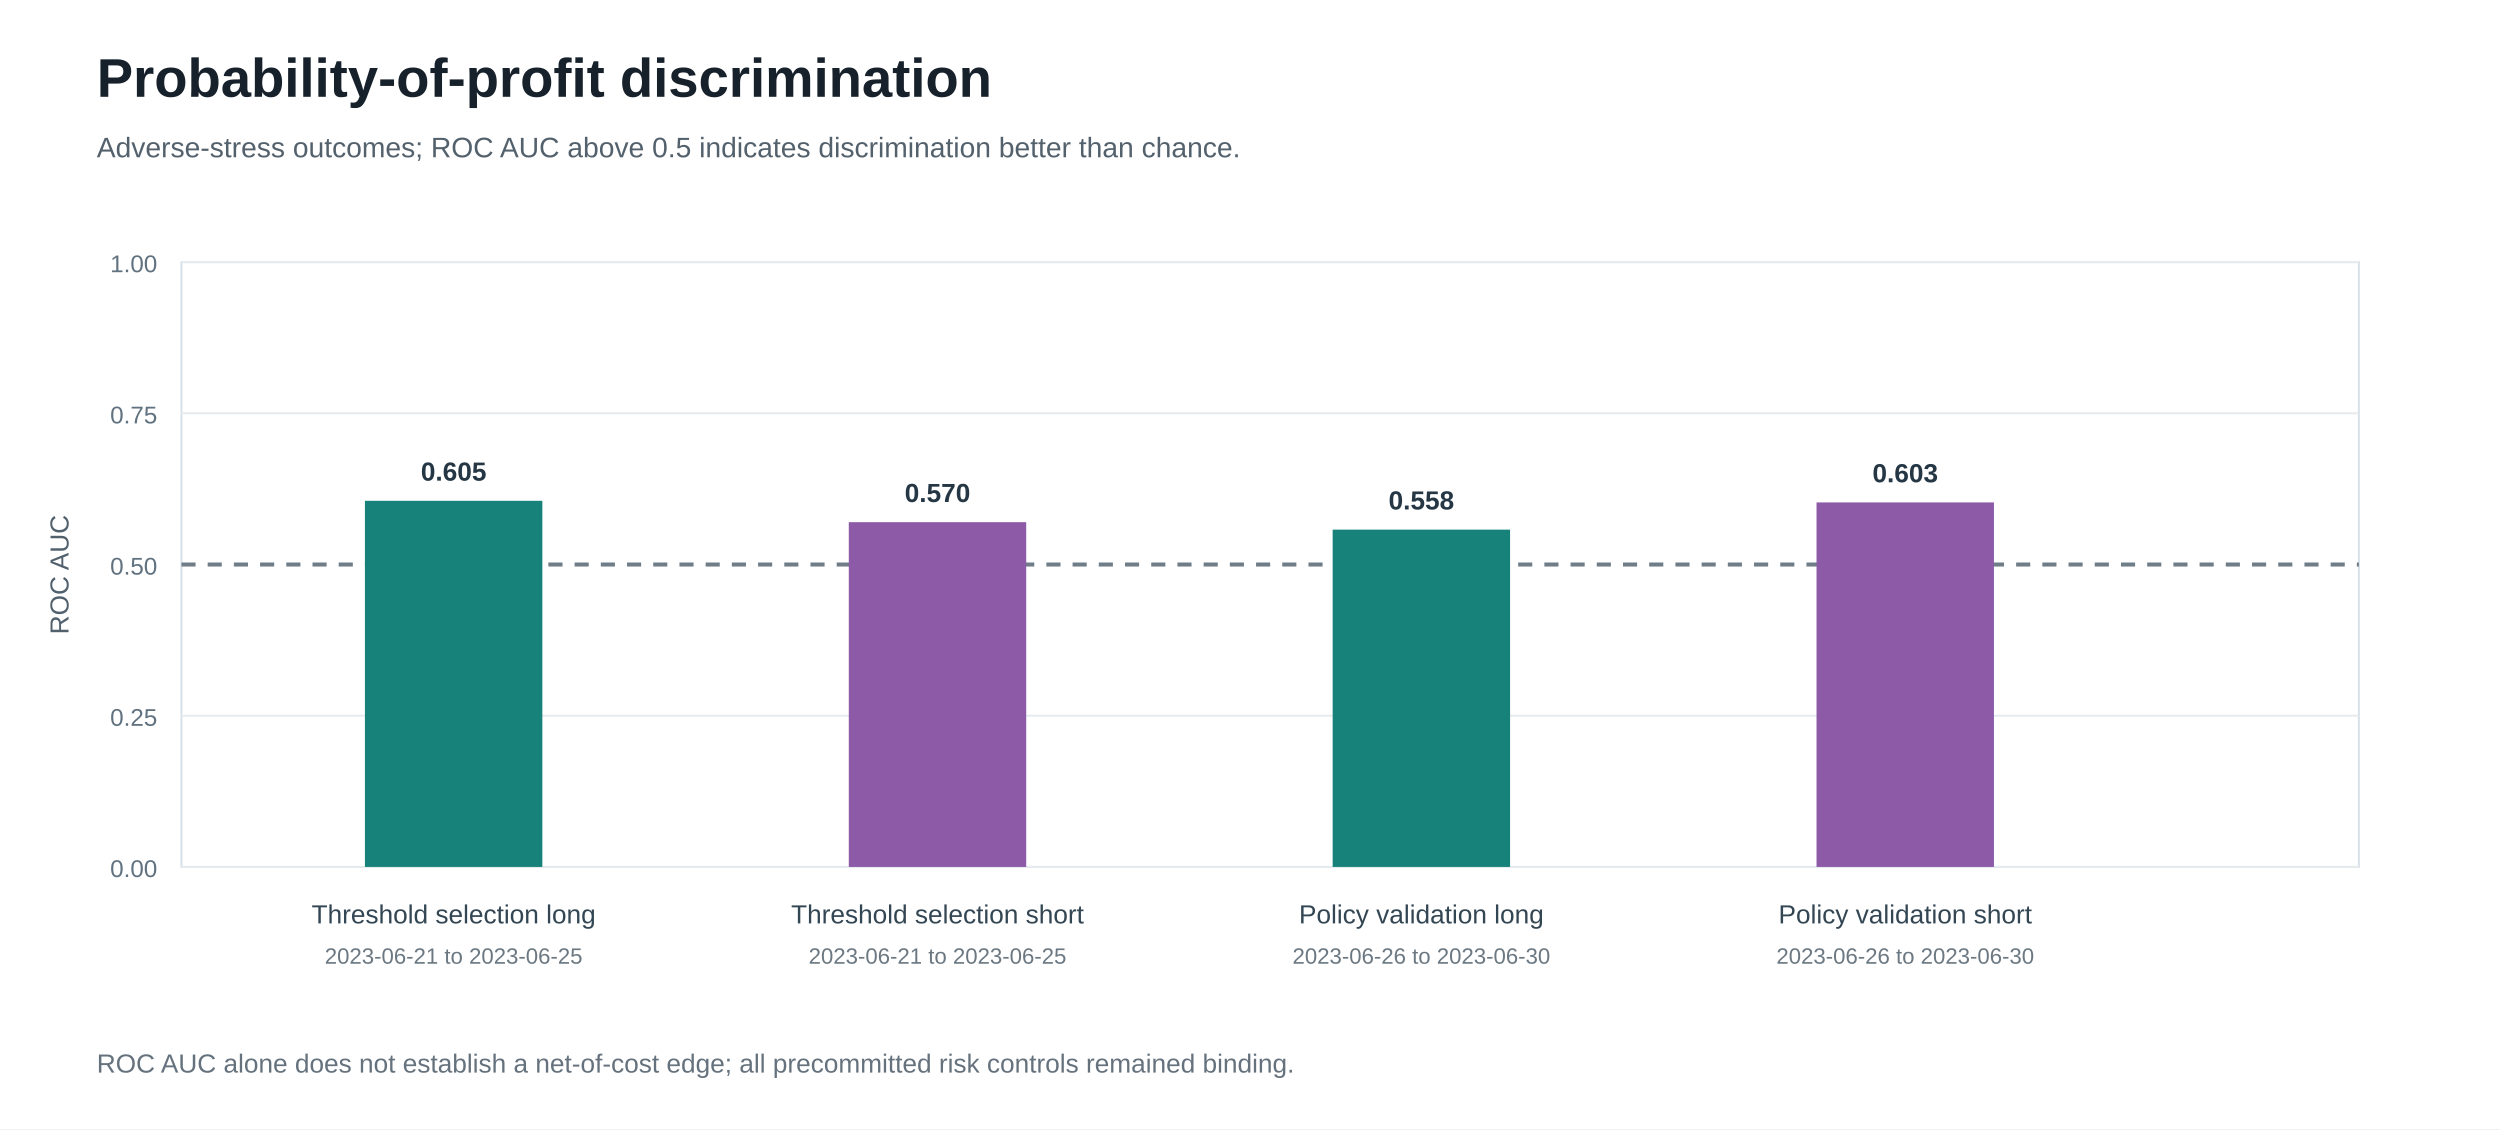
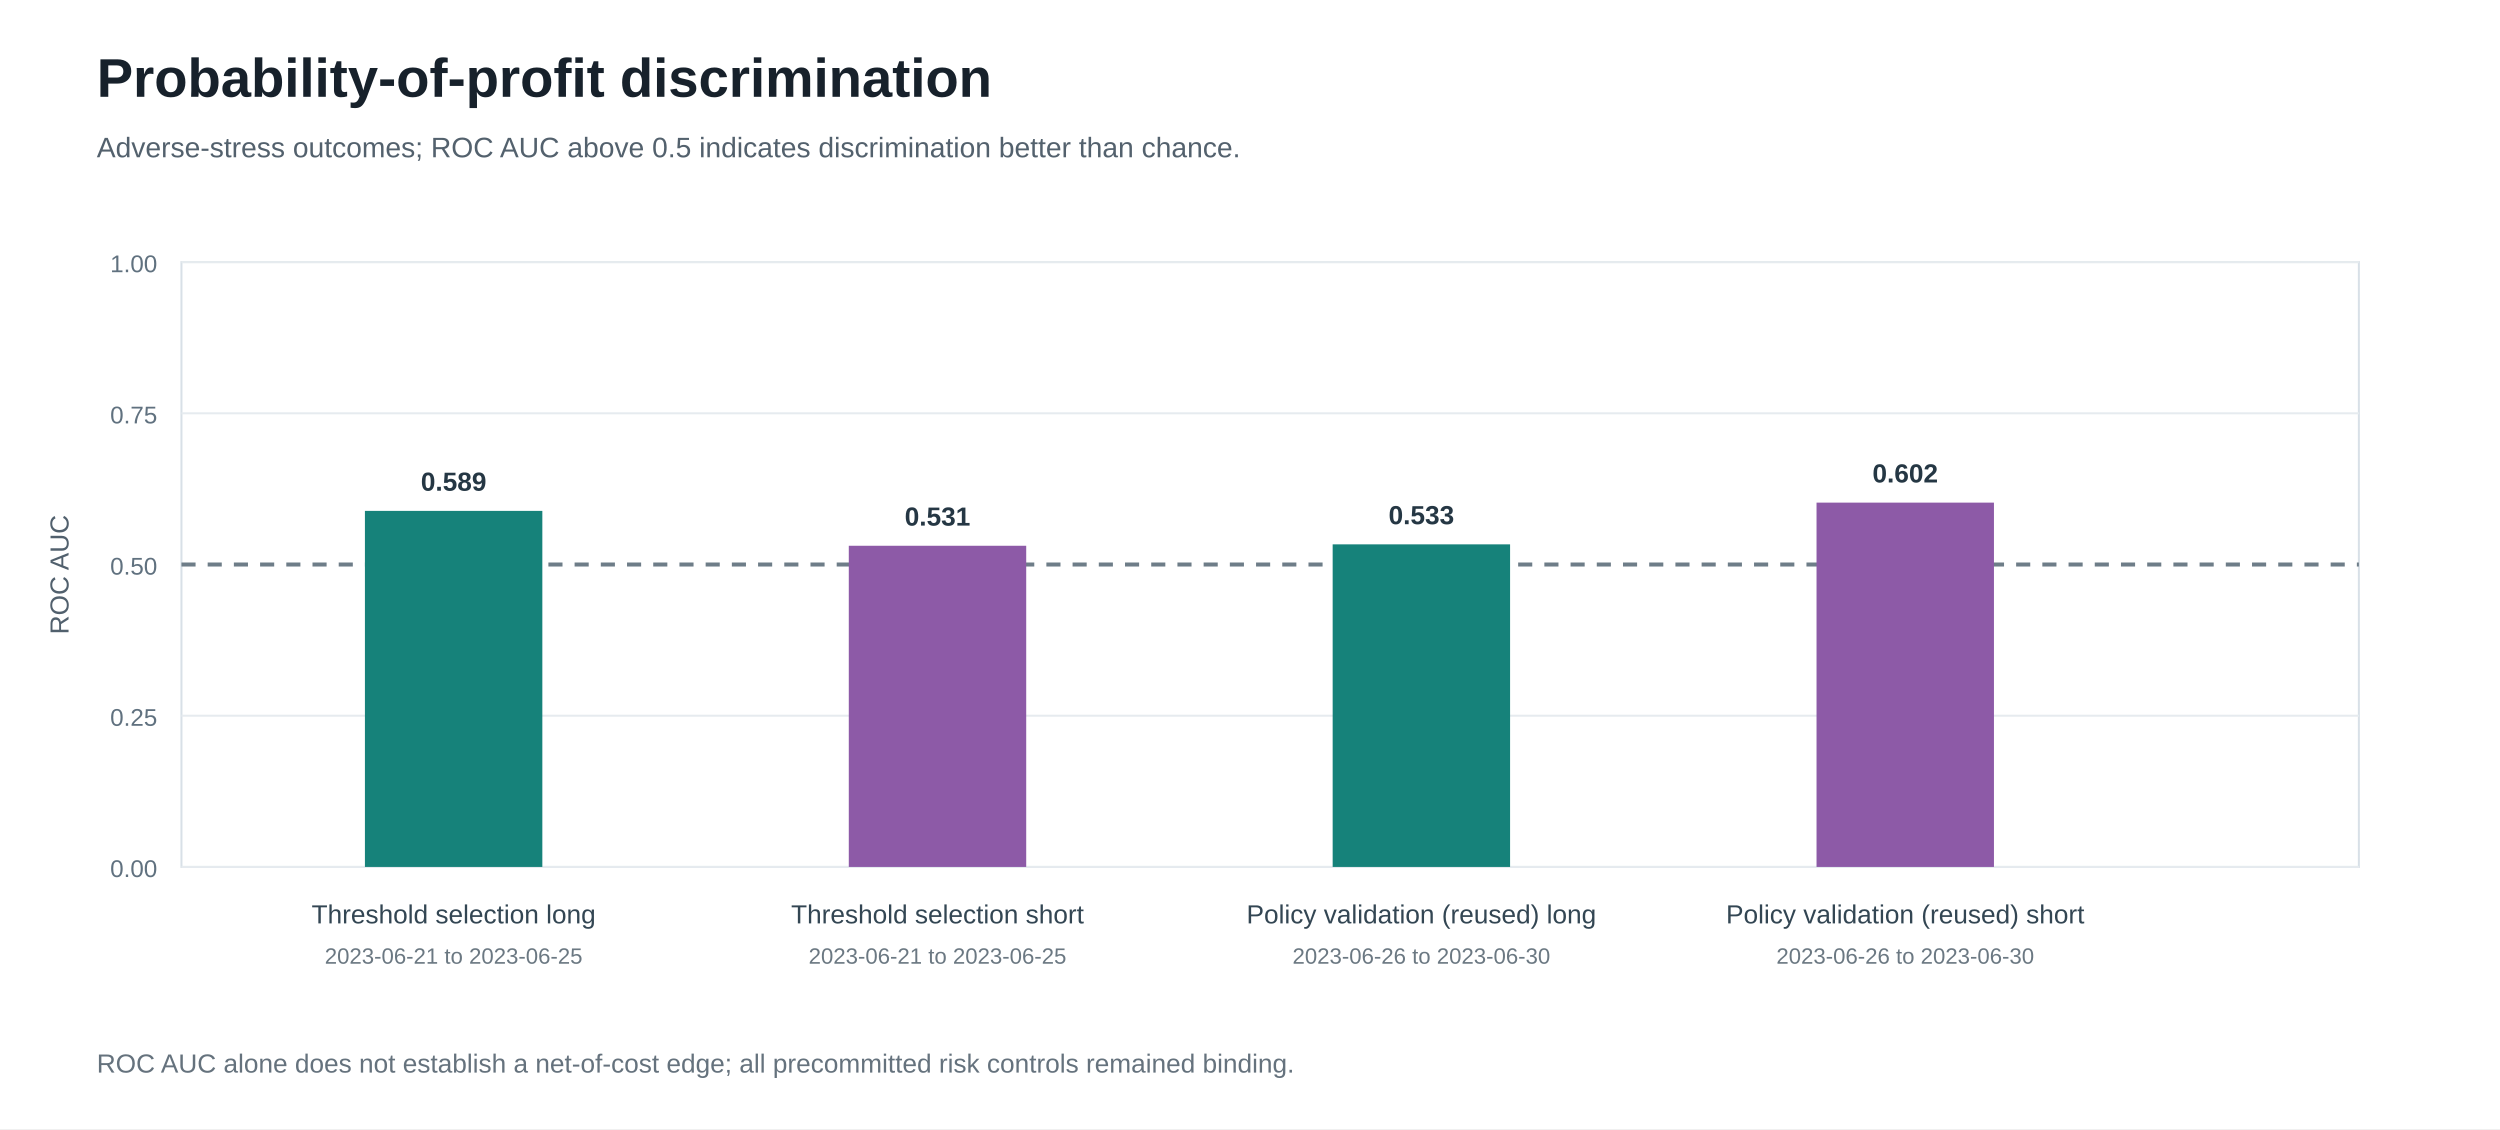
<svg xmlns="http://www.w3.org/2000/svg" width="1240" height="560" viewBox="0 0 1240 560" role="img" aria-labelledby="title desc">
  <rect width="100%" height="100%" fill="#ffffff" />
  <text x="48" y="48" font-family="Segoe UI, Arial, sans-serif" font-size="27" font-weight="700" fill="#17212b">Probability-of-profit discrimination</text>
  <text x="48" y="78" font-family="Segoe UI, Arial, sans-serif" font-size="14" fill="#53616d">Adverse-stress outcomes; ROC AUC above 0.5 indicates discrimination better than chance.</text>
  <rect x="90" y="130" width="1080" height="300" fill="#ffffff" stroke="#d8e0e7" />
  <line x1="90" y1="430.0" x2="1170" y2="430.0" stroke="#e6ebef" stroke-width="1" stroke-dasharray="none" />
  <text x="78" y="435.0" text-anchor="end" font-family="Segoe UI, Arial, sans-serif" font-size="12" fill="#60717f">0.00</text>
  <line x1="90" y1="355.0" x2="1170" y2="355.0" stroke="#e6ebef" stroke-width="1" stroke-dasharray="none" />
  <text x="78" y="360.0" text-anchor="end" font-family="Segoe UI, Arial, sans-serif" font-size="12" fill="#60717f">0.25</text>
  <line x1="90" y1="280.0" x2="1170" y2="280.0" stroke="#6e7d88" stroke-width="2" stroke-dasharray="7 6" />
  <text x="78" y="285.0" text-anchor="end" font-family="Segoe UI, Arial, sans-serif" font-size="12" fill="#60717f">0.50</text>
  <line x1="90" y1="205.0" x2="1170" y2="205.0" stroke="#e6ebef" stroke-width="1" stroke-dasharray="none" />
  <text x="78" y="210.0" text-anchor="end" font-family="Segoe UI, Arial, sans-serif" font-size="12" fill="#60717f">0.75</text>
  <line x1="90" y1="130.0" x2="1170" y2="130.0" stroke="#e6ebef" stroke-width="1" stroke-dasharray="none" />
  <text x="78" y="135.0" text-anchor="end" font-family="Segoe UI, Arial, sans-serif" font-size="12" fill="#60717f">1.00</text>
-   <rect x="181.0" y="248.4" width="88" height="181.6" fill="#16827a" />
-   <text x="225.0" y="238.4" text-anchor="middle" font-family="Segoe UI, Arial, sans-serif" font-size="13" font-weight="700" fill="#253744">0.605</text>
+   <rect x="181.0" y="253.4" width="88" height="176.6" fill="#16827a" />
+   <text x="225.0" y="243.4" text-anchor="middle" font-family="Segoe UI, Arial, sans-serif" font-size="13" font-weight="700" fill="#253744">0.589</text>
  <text x="225.0" y="458" text-anchor="middle" font-family="Segoe UI, Arial, sans-serif" font-size="13" fill="#334653">Threshold selection long</text>
  <text x="225.0" y="478" text-anchor="middle" font-family="Segoe UI, Arial, sans-serif" font-size="11" fill="#6b7882">2023-06-21 to 2023-06-25</text>
-   <rect x="421.0" y="259.0" width="88" height="171.0" fill="#8d5aa7" />
-   <text x="465.0" y="249.0" text-anchor="middle" font-family="Segoe UI, Arial, sans-serif" font-size="13" font-weight="700" fill="#253744">0.570</text>
+   <rect x="421.0" y="270.7" width="88" height="159.3" fill="#8d5aa7" />
+   <text x="465.0" y="260.7" text-anchor="middle" font-family="Segoe UI, Arial, sans-serif" font-size="13" font-weight="700" fill="#253744">0.531</text>
  <text x="465.0" y="458" text-anchor="middle" font-family="Segoe UI, Arial, sans-serif" font-size="13" fill="#334653">Threshold selection short</text>
  <text x="465.0" y="478" text-anchor="middle" font-family="Segoe UI, Arial, sans-serif" font-size="11" fill="#6b7882">2023-06-21 to 2023-06-25</text>
-   <rect x="661.0" y="262.7" width="88" height="167.3" fill="#16827a" />
-   <text x="705.0" y="252.7" text-anchor="middle" font-family="Segoe UI, Arial, sans-serif" font-size="13" font-weight="700" fill="#253744">0.558</text>
-   <text x="705.0" y="458" text-anchor="middle" font-family="Segoe UI, Arial, sans-serif" font-size="13" fill="#334653">Policy validation long</text>
+   <rect x="661.0" y="270.0" width="88" height="160.0" fill="#16827a" />
+   <text x="705.0" y="260.0" text-anchor="middle" font-family="Segoe UI, Arial, sans-serif" font-size="13" font-weight="700" fill="#253744">0.533</text>
+   <text x="705.0" y="458" text-anchor="middle" font-family="Segoe UI, Arial, sans-serif" font-size="13" fill="#334653">Policy validation (reused) long</text>
  <text x="705.0" y="478" text-anchor="middle" font-family="Segoe UI, Arial, sans-serif" font-size="11" fill="#6b7882">2023-06-26 to 2023-06-30</text>
-   <rect x="901.0" y="249.2" width="88" height="180.8" fill="#8d5aa7" />
-   <text x="945.0" y="239.2" text-anchor="middle" font-family="Segoe UI, Arial, sans-serif" font-size="13" font-weight="700" fill="#253744">0.603</text>
-   <text x="945.0" y="458" text-anchor="middle" font-family="Segoe UI, Arial, sans-serif" font-size="13" fill="#334653">Policy validation short</text>
+   <rect x="901.0" y="249.3" width="88" height="180.7" fill="#8d5aa7" />
+   <text x="945.0" y="239.3" text-anchor="middle" font-family="Segoe UI, Arial, sans-serif" font-size="13" font-weight="700" fill="#253744">0.602</text>
+   <text x="945.0" y="458" text-anchor="middle" font-family="Segoe UI, Arial, sans-serif" font-size="13" fill="#334653">Policy validation (reused) short</text>
  <text x="945.0" y="478" text-anchor="middle" font-family="Segoe UI, Arial, sans-serif" font-size="11" fill="#6b7882">2023-06-26 to 2023-06-30</text>
  <text x="34" y="285" transform="rotate(-90 34 285)" text-anchor="middle" font-family="Segoe UI, Arial, sans-serif" font-size="13" fill="#51606d">ROC AUC</text>
  <text x="48" y="532" font-family="Segoe UI, Arial, sans-serif" font-size="13" fill="#65727d">ROC AUC alone does not establish a net-of-cost edge; all precommitted risk controls remained binding.</text>
</svg>
